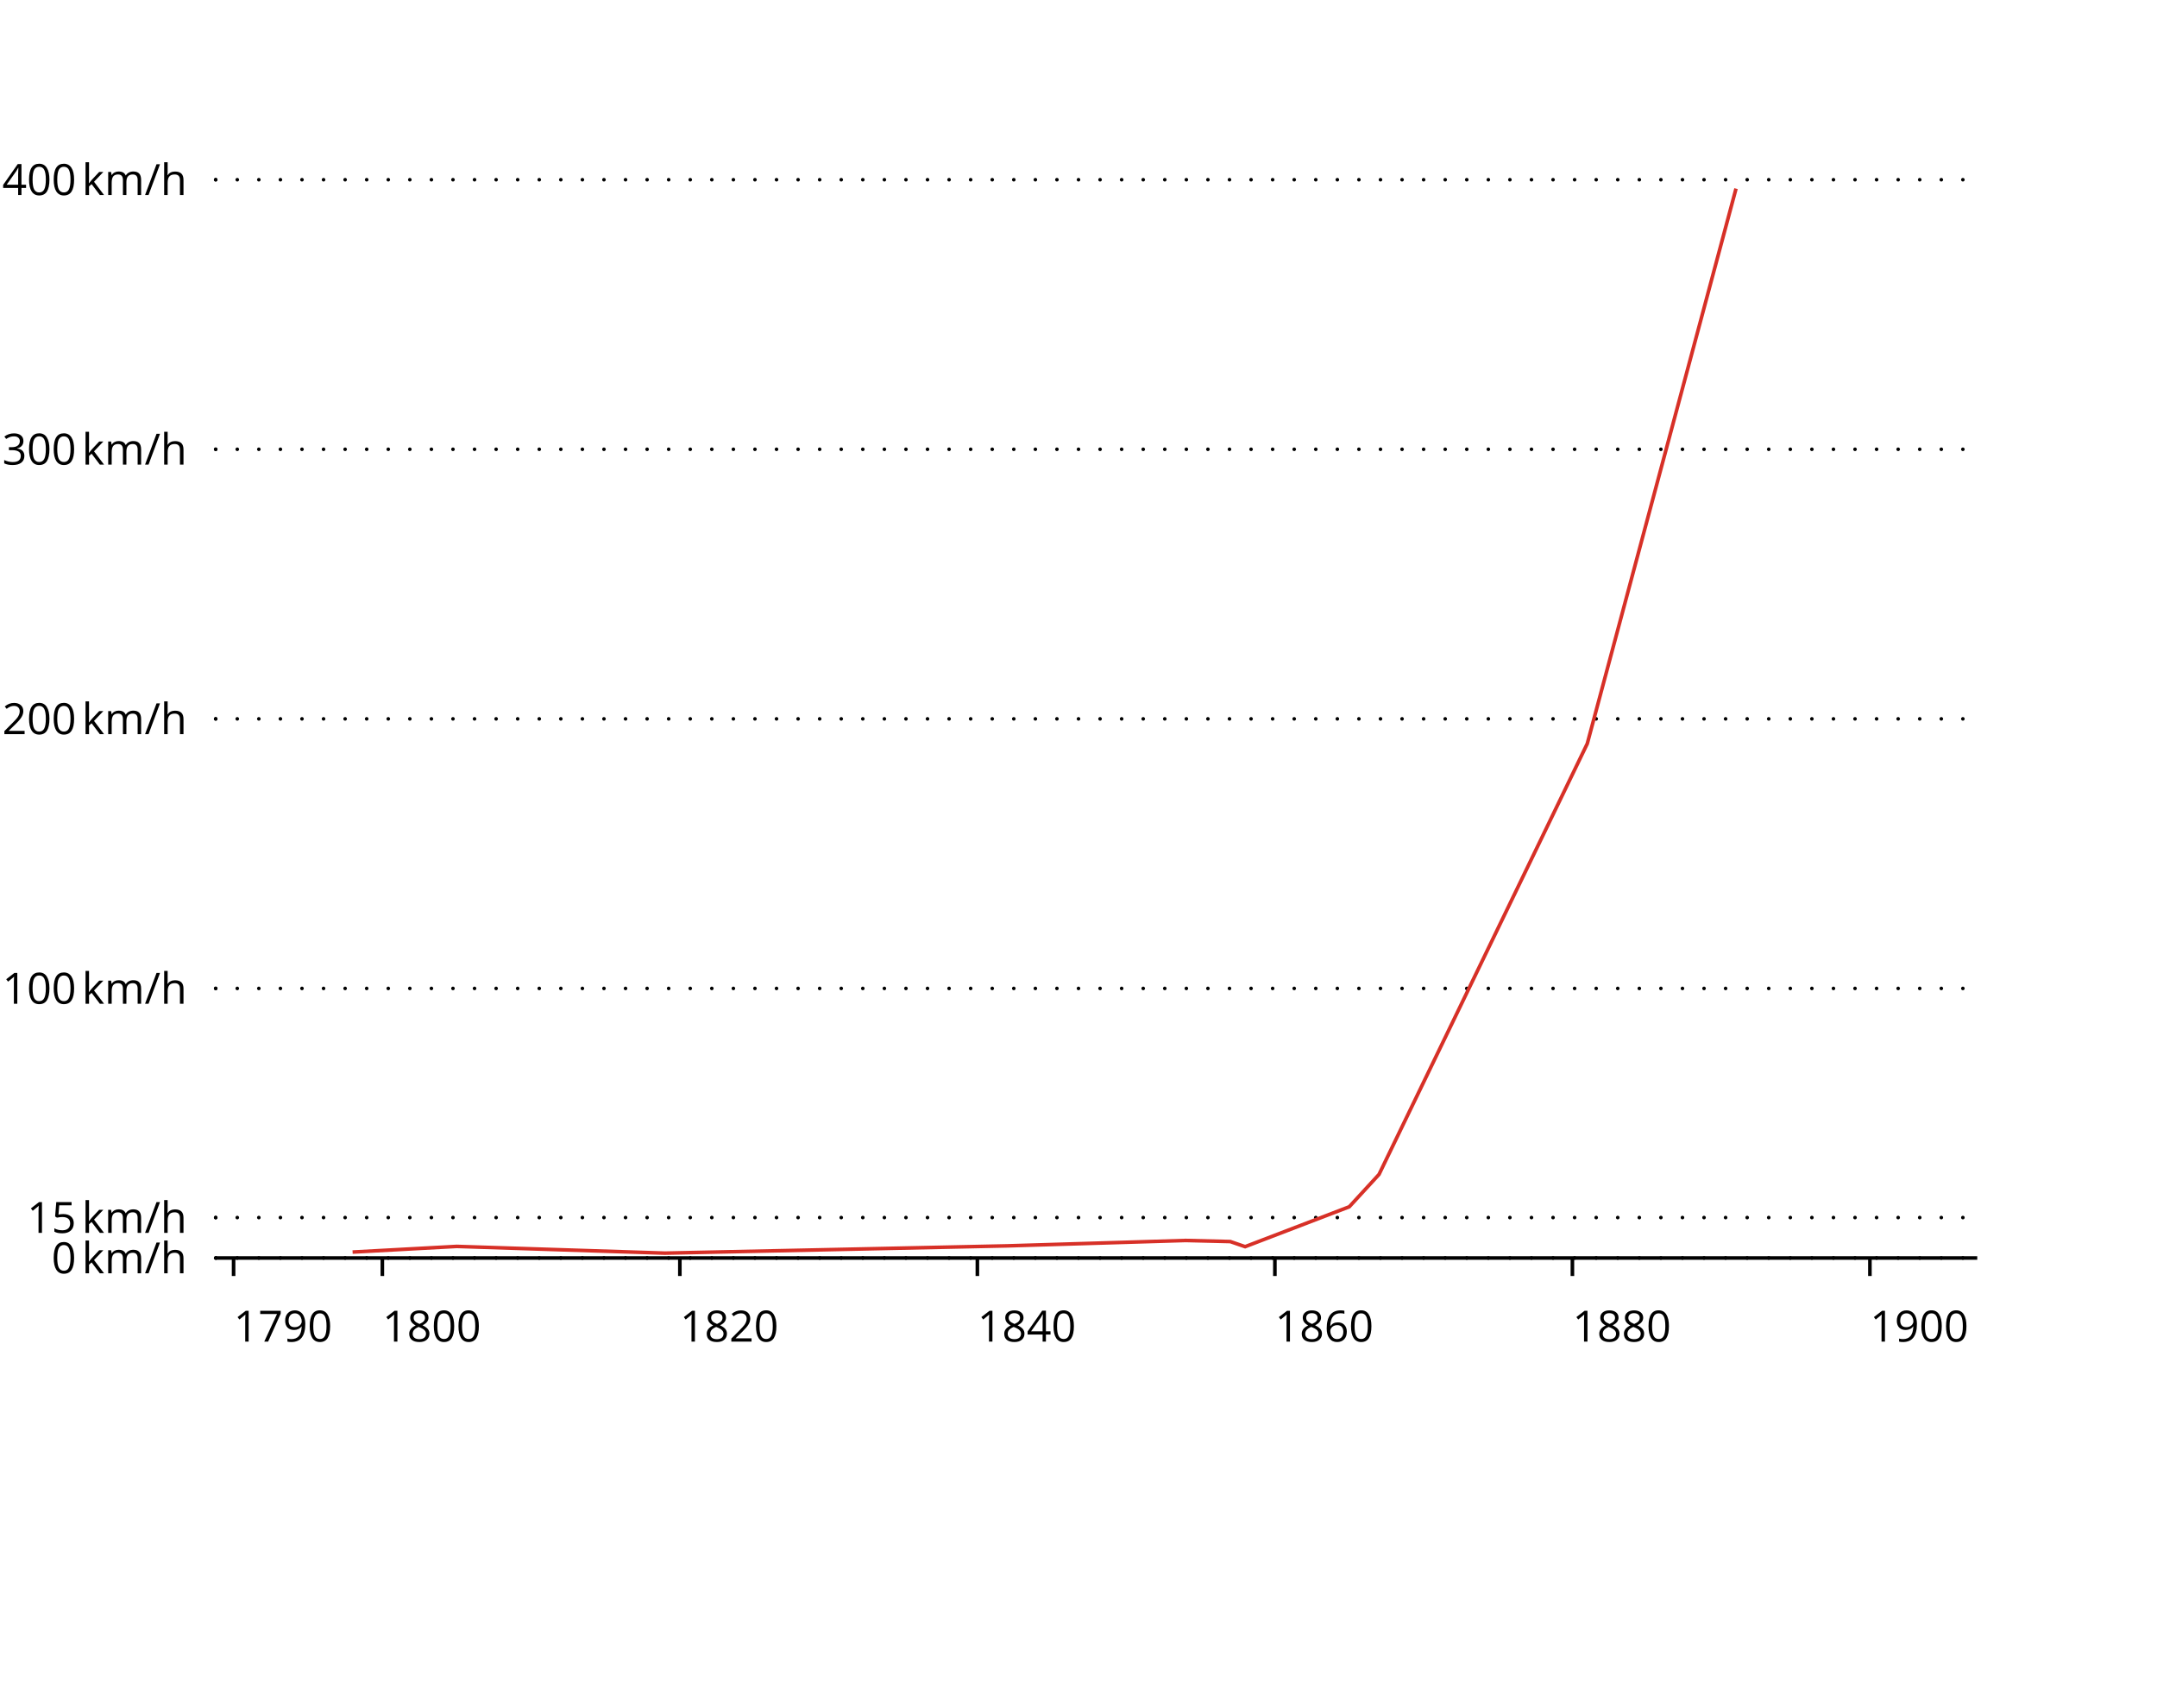
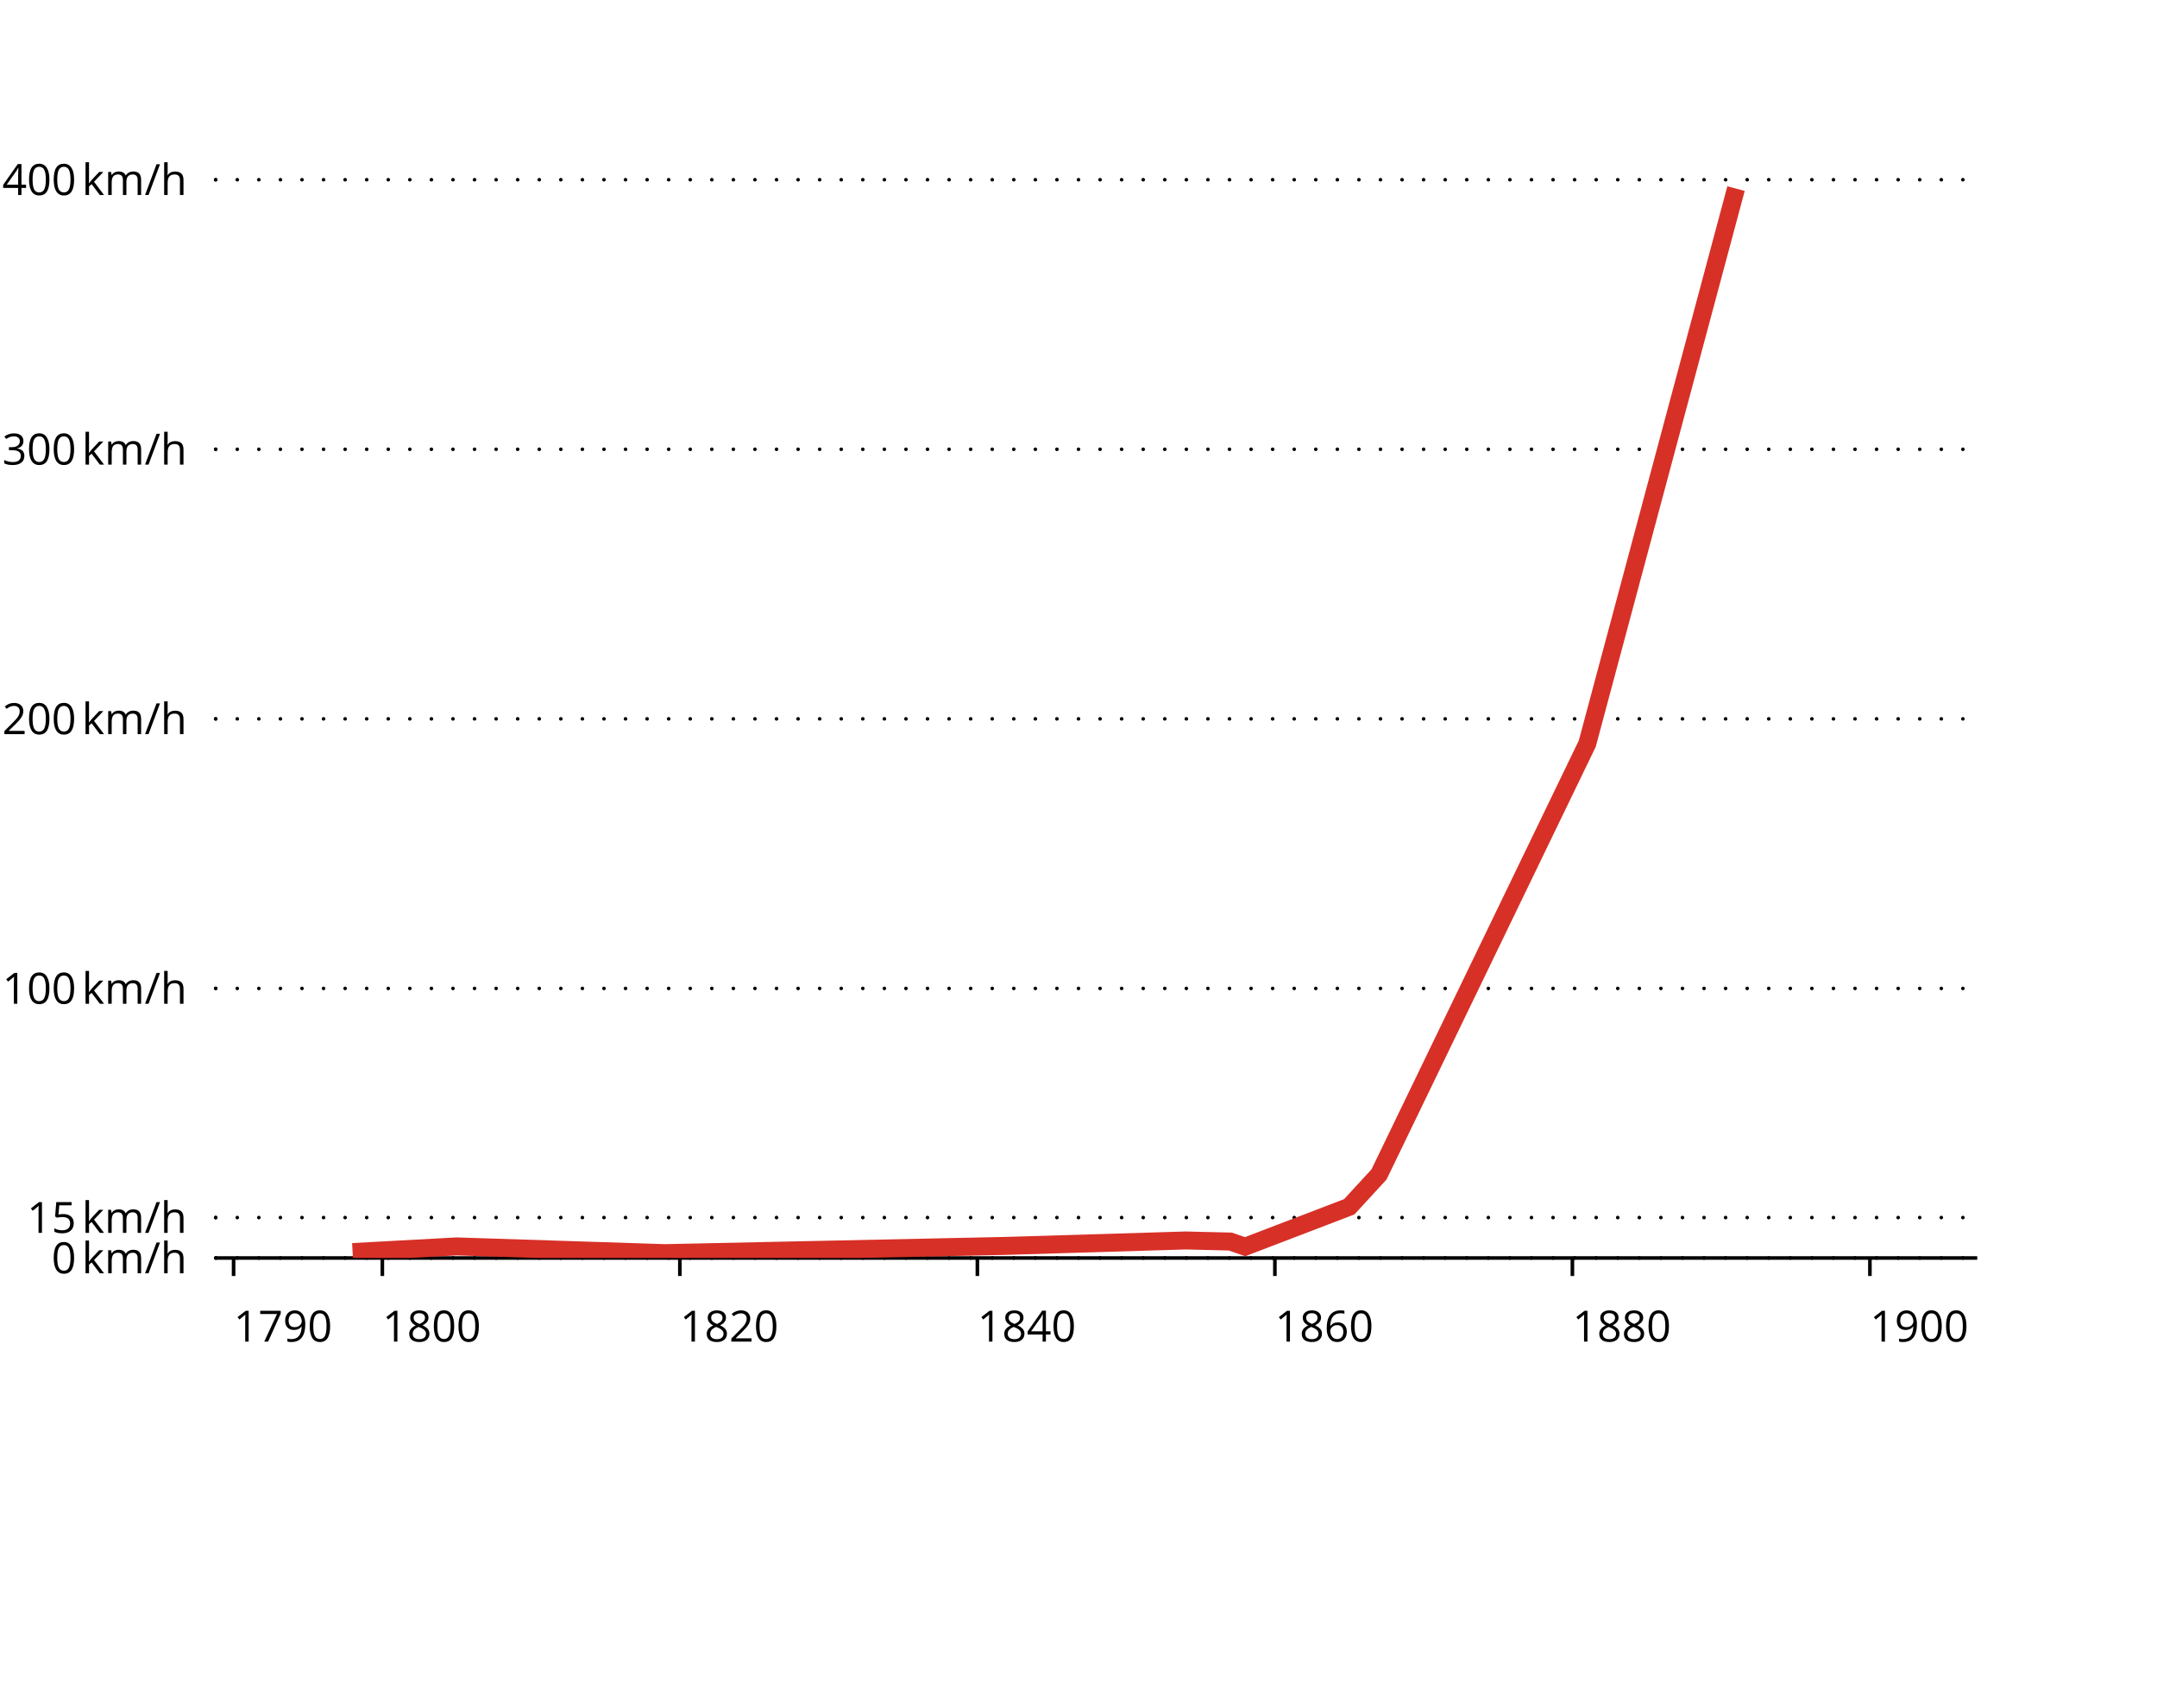
<svg xmlns="http://www.w3.org/2000/svg" viewBox="0 0 600 475" style="pointer-events:all;width:100%;height:100%">
  <g>
    <g role="presentation">
      <line x1="60" x2="550" y1="350" y2="350" style="stroke:#000000;fill:transparent;stroke-width:1;stroke-linecap:butt;stroke-linejoin:round" role="presentation" shape-rendering="auto" vector-effect="non-scaling-stroke" />
      <g role="presentation">
        <line x1="64.976" x2="64.976" y1="350" y2="50" style="stroke:transparent;fill:none;stroke-width:1;stroke-linecap:round;stroke-linejoin:round;pointer-events:visible" role="presentation" shape-rendering="auto" vector-effect="non-scaling-stroke" />
        <line x1="64.976" x2="64.976" y1="350" y2="355" style="stroke:#000000;fill:transparent;size:5px;stroke-width:1;stroke-linecap:butt;stroke-linejoin:round" role="presentation" shape-rendering="auto" vector-effect="non-scaling-stroke" />
        <text direction="inherit" x="64.976" dx="0" y="363" dy="10.26">
          <tspan x="64.976" dx="0" text-anchor="start" style="text-anchor:start;font-family:'Open Sans', 'Helvetica Neue', Helvetica, sans-serif;font-size:12px;letter-spacing:normal;padding:8px;fill:#000000;stroke:transparent;stroke-width:0">1790</tspan>
        </text>
      </g>
      <g role="presentation">
        <line x1="106.355" x2="106.355" y1="350" y2="50" style="stroke:transparent;fill:none;stroke-width:1;stroke-linecap:round;stroke-linejoin:round;pointer-events:visible" role="presentation" shape-rendering="auto" vector-effect="non-scaling-stroke" />
        <line x1="106.355" x2="106.355" y1="350" y2="355" style="stroke:#000000;fill:transparent;size:5px;stroke-width:1;stroke-linecap:butt;stroke-linejoin:round" role="presentation" shape-rendering="auto" vector-effect="non-scaling-stroke" />
        <text direction="inherit" x="106.355" dx="0" y="363" dy="10.26">
          <tspan x="106.355" dx="0" text-anchor="start" style="text-anchor:start;font-family:'Open Sans', 'Helvetica Neue', Helvetica, sans-serif;font-size:12px;letter-spacing:normal;padding:8px;fill:#000000;stroke:transparent;stroke-width:0">1800</tspan>
        </text>
      </g>
      <g role="presentation">
        <line x1="189.112" x2="189.112" y1="350" y2="50" style="stroke:transparent;fill:none;stroke-width:1;stroke-linecap:round;stroke-linejoin:round;pointer-events:visible" role="presentation" shape-rendering="auto" vector-effect="non-scaling-stroke" />
        <line x1="189.112" x2="189.112" y1="350" y2="355" style="stroke:#000000;fill:transparent;size:5px;stroke-width:1;stroke-linecap:butt;stroke-linejoin:round" role="presentation" shape-rendering="auto" vector-effect="non-scaling-stroke" />
        <text direction="inherit" x="189.112" dx="0" y="363" dy="10.26">
          <tspan x="189.112" dx="0" text-anchor="start" style="text-anchor:start;font-family:'Open Sans', 'Helvetica Neue', Helvetica, sans-serif;font-size:12px;letter-spacing:normal;padding:8px;fill:#000000;stroke:transparent;stroke-width:0">1820</tspan>
        </text>
      </g>
      <g role="presentation">
        <line x1="271.87" x2="271.87" y1="350" y2="50" style="stroke:transparent;fill:none;stroke-width:1;stroke-linecap:round;stroke-linejoin:round;pointer-events:visible" role="presentation" shape-rendering="auto" vector-effect="non-scaling-stroke" />
        <line x1="271.87" x2="271.87" y1="350" y2="355" style="stroke:#000000;fill:transparent;size:5px;stroke-width:1;stroke-linecap:butt;stroke-linejoin:round" role="presentation" shape-rendering="auto" vector-effect="non-scaling-stroke" />
        <text direction="inherit" x="271.87" dx="0" y="363" dy="10.26">
          <tspan x="271.87" dx="0" text-anchor="start" style="text-anchor:start;font-family:'Open Sans', 'Helvetica Neue', Helvetica, sans-serif;font-size:12px;letter-spacing:normal;padding:8px;fill:#000000;stroke:transparent;stroke-width:0">1840</tspan>
        </text>
      </g>
      <g role="presentation">
        <line x1="354.627" x2="354.627" y1="350" y2="50" style="stroke:transparent;fill:none;stroke-width:1;stroke-linecap:round;stroke-linejoin:round;pointer-events:visible" role="presentation" shape-rendering="auto" vector-effect="non-scaling-stroke" />
        <line x1="354.627" x2="354.627" y1="350" y2="355" style="stroke:#000000;fill:transparent;size:5px;stroke-width:1;stroke-linecap:butt;stroke-linejoin:round" role="presentation" shape-rendering="auto" vector-effect="non-scaling-stroke" />
        <text direction="inherit" x="354.627" dx="0" y="363" dy="10.26">
          <tspan x="354.627" dx="0" text-anchor="start" style="text-anchor:start;font-family:'Open Sans', 'Helvetica Neue', Helvetica, sans-serif;font-size:12px;letter-spacing:normal;padding:8px;fill:#000000;stroke:transparent;stroke-width:0">1860</tspan>
        </text>
      </g>
      <g role="presentation">
        <line x1="437.385" x2="437.385" y1="350" y2="50" style="stroke:transparent;fill:none;stroke-width:1;stroke-linecap:round;stroke-linejoin:round;pointer-events:visible" role="presentation" shape-rendering="auto" vector-effect="non-scaling-stroke" />
        <line x1="437.385" x2="437.385" y1="350" y2="355" style="stroke:#000000;fill:transparent;size:5px;stroke-width:1;stroke-linecap:butt;stroke-linejoin:round" role="presentation" shape-rendering="auto" vector-effect="non-scaling-stroke" />
        <text direction="inherit" x="437.385" dx="0" y="363" dy="10.26">
          <tspan x="437.385" dx="0" text-anchor="start" style="text-anchor:start;font-family:'Open Sans', 'Helvetica Neue', Helvetica, sans-serif;font-size:12px;letter-spacing:normal;padding:8px;fill:#000000;stroke:transparent;stroke-width:0">1880</tspan>
        </text>
      </g>
      <g role="presentation">
        <line x1="520.142" x2="520.142" y1="350" y2="50" style="stroke:transparent;fill:none;stroke-width:1;stroke-linecap:round;stroke-linejoin:round;pointer-events:visible" role="presentation" shape-rendering="auto" vector-effect="non-scaling-stroke" />
        <line x1="520.142" x2="520.142" y1="350" y2="355" style="stroke:#000000;fill:transparent;size:5px;stroke-width:1;stroke-linecap:butt;stroke-linejoin:round" role="presentation" shape-rendering="auto" vector-effect="non-scaling-stroke" />
        <text direction="inherit" x="520.142" dx="0" y="363" dy="10.26">
          <tspan x="520.142" dx="0" text-anchor="start" style="text-anchor:start;font-family:'Open Sans', 'Helvetica Neue', Helvetica, sans-serif;font-size:12px;letter-spacing:normal;padding:8px;fill:#000000;stroke:transparent;stroke-width:0">1900</tspan>
        </text>
      </g>
    </g>
    <g role="presentation">
      <line x1="60" x2="60" y1="50" y2="350" style="stroke:transparent;fill:transparent;stroke-width:1;stroke-linecap:butt;stroke-linejoin:round" role="presentation" shape-rendering="auto" vector-effect="non-scaling-stroke" />
      <g role="presentation">
        <line x1="60" x2="550" y1="350" y2="350" style="stroke:#000000;stroke-dasharray:0, 6;pointer-events:visible;fill:none;stroke-width:1;stroke-linecap:round;stroke-linejoin:round" role="presentation" shape-rendering="auto" vector-effect="non-scaling-stroke" />
        <line x1="60" x2="60" y1="350" y2="350" style="stroke:#000000;size:0;stroke-linecap:round;stroke-linejoin:round;fill:transparent;stroke-width:1" role="presentation" shape-rendering="auto" vector-effect="non-scaling-stroke" />
        <text direction="inherit" x="52" dx="0" y="350" dy="4.26">
          <tspan x="52" dx="0" text-anchor="end" style="text-anchor:end;font-family:'Open Sans', 'Helvetica Neue', Helvetica, sans-serif;font-size:12px;letter-spacing:normal;padding:8px;fill:#000000;stroke:transparent;stroke-width:0">0 km/h</tspan>
        </text>
      </g>
      <g role="presentation">
        <line x1="60" x2="550" y1="338.75" y2="338.75" style="stroke:#000000;stroke-dasharray:0, 6;pointer-events:visible;fill:none;stroke-width:1;stroke-linecap:round;stroke-linejoin:round" role="presentation" shape-rendering="auto" vector-effect="non-scaling-stroke" />
        <line x1="60" x2="60" y1="338.75" y2="338.75" style="stroke:#000000;size:0;stroke-linecap:round;stroke-linejoin:round;fill:transparent;stroke-width:1" role="presentation" shape-rendering="auto" vector-effect="non-scaling-stroke" />
        <text direction="inherit" x="52" dx="0" y="338.75" dy="4.26">
          <tspan x="52" dx="0" text-anchor="end" style="text-anchor:end;font-family:'Open Sans', 'Helvetica Neue', Helvetica, sans-serif;font-size:12px;letter-spacing:normal;padding:8px;fill:#000000;stroke:transparent;stroke-width:0">15 km/h</tspan>
        </text>
      </g>
      <g role="presentation">
        <line x1="60" x2="550" y1="275" y2="275" style="stroke:#000000;stroke-dasharray:0, 6;pointer-events:visible;fill:none;stroke-width:1;stroke-linecap:round;stroke-linejoin:round" role="presentation" shape-rendering="auto" vector-effect="non-scaling-stroke" />
        <line x1="60" x2="60" y1="275" y2="275" style="stroke:#000000;size:0;stroke-linecap:round;stroke-linejoin:round;fill:transparent;stroke-width:1" role="presentation" shape-rendering="auto" vector-effect="non-scaling-stroke" />
        <text direction="inherit" x="52" dx="0" y="275" dy="4.26">
          <tspan x="52" dx="0" text-anchor="end" style="text-anchor:end;font-family:'Open Sans', 'Helvetica Neue', Helvetica, sans-serif;font-size:12px;letter-spacing:normal;padding:8px;fill:#000000;stroke:transparent;stroke-width:0">100 km/h</tspan>
        </text>
      </g>
      <g role="presentation">
        <line x1="60" x2="550" y1="200" y2="200" style="stroke:#000000;stroke-dasharray:0, 6;pointer-events:visible;fill:none;stroke-width:1;stroke-linecap:round;stroke-linejoin:round" role="presentation" shape-rendering="auto" vector-effect="non-scaling-stroke" />
        <line x1="60" x2="60" y1="200" y2="200" style="stroke:#000000;size:0;stroke-linecap:round;stroke-linejoin:round;fill:transparent;stroke-width:1" role="presentation" shape-rendering="auto" vector-effect="non-scaling-stroke" />
        <text direction="inherit" x="52" dx="0" y="200" dy="4.26">
          <tspan x="52" dx="0" text-anchor="end" style="text-anchor:end;font-family:'Open Sans', 'Helvetica Neue', Helvetica, sans-serif;font-size:12px;letter-spacing:normal;padding:8px;fill:#000000;stroke:transparent;stroke-width:0">200 km/h</tspan>
        </text>
      </g>
      <g role="presentation">
        <line x1="60" x2="550" y1="125" y2="125" style="stroke:#000000;stroke-dasharray:0, 6;pointer-events:visible;fill:none;stroke-width:1;stroke-linecap:round;stroke-linejoin:round" role="presentation" shape-rendering="auto" vector-effect="non-scaling-stroke" />
        <line x1="60" x2="60" y1="125" y2="125" style="stroke:#000000;size:0;stroke-linecap:round;stroke-linejoin:round;fill:transparent;stroke-width:1" role="presentation" shape-rendering="auto" vector-effect="non-scaling-stroke" />
        <text direction="inherit" x="52" dx="0" y="125" dy="4.26">
          <tspan x="52" dx="0" text-anchor="end" style="text-anchor:end;font-family:'Open Sans', 'Helvetica Neue', Helvetica, sans-serif;font-size:12px;letter-spacing:normal;padding:8px;fill:#000000;stroke:transparent;stroke-width:0">300 km/h</tspan>
        </text>
      </g>
      <g role="presentation">
        <line x1="60" x2="550" y1="50" y2="50" style="stroke:#000000;stroke-dasharray:0, 6;pointer-events:visible;fill:none;stroke-width:1;stroke-linecap:round;stroke-linejoin:round" role="presentation" shape-rendering="auto" vector-effect="non-scaling-stroke" />
        <line x1="60" x2="60" y1="50" y2="50" style="stroke:#000000;size:0;stroke-linecap:round;stroke-linejoin:round;fill:transparent;stroke-width:1" role="presentation" shape-rendering="auto" vector-effect="non-scaling-stroke" />
        <text direction="inherit" x="52" dx="0" y="50" dy="4.26">
          <tspan x="52" dx="0" text-anchor="end" style="text-anchor:end;font-family:'Open Sans', 'Helvetica Neue', Helvetica, sans-serif;font-size:12px;letter-spacing:normal;padding:8px;fill:#000000;stroke:transparent;stroke-width:0">400 km/h</tspan>
        </text>
      </g>
    </g>
    <g style="height:100%;width:100%;user-select:none" clip-path="url(#victory-clip-1)">
      <defs>
        <clipPath id="victory-clip-1">
          <rect x="60" y="50" width="490" height="300" role="presentation" shape-rendering="auto" vector-effect="non-scaling-stroke" />
        </clipPath>
      </defs>
-       <path d="M98.079,348.35L127.044,346.775L184.975,348.65L280.146,346.625L329.8,345.125L342.214,345.425L346.352,346.85L375.317,335.75L383.592,326.75L441.523,206.9L482.901,52.475" style="fill:transparent;stroke:#d73027;stroke-width:0.2rem;opacity:1" role="presentation" shape-rendering="auto" />
+       <path d="M98.079,348.35L127.044,346.775L184.975,348.65L280.146,346.625L329.8,345.125L342.214,345.425L346.352,346.85L375.317,335.75L383.592,326.75L441.523,206.9L482.901,52.475" style="fill:transparent;stroke:#d73027;stroke-width:5;opacity:1" role="presentation" shape-rendering="auto" />
    </g>
  </g>
</svg>
